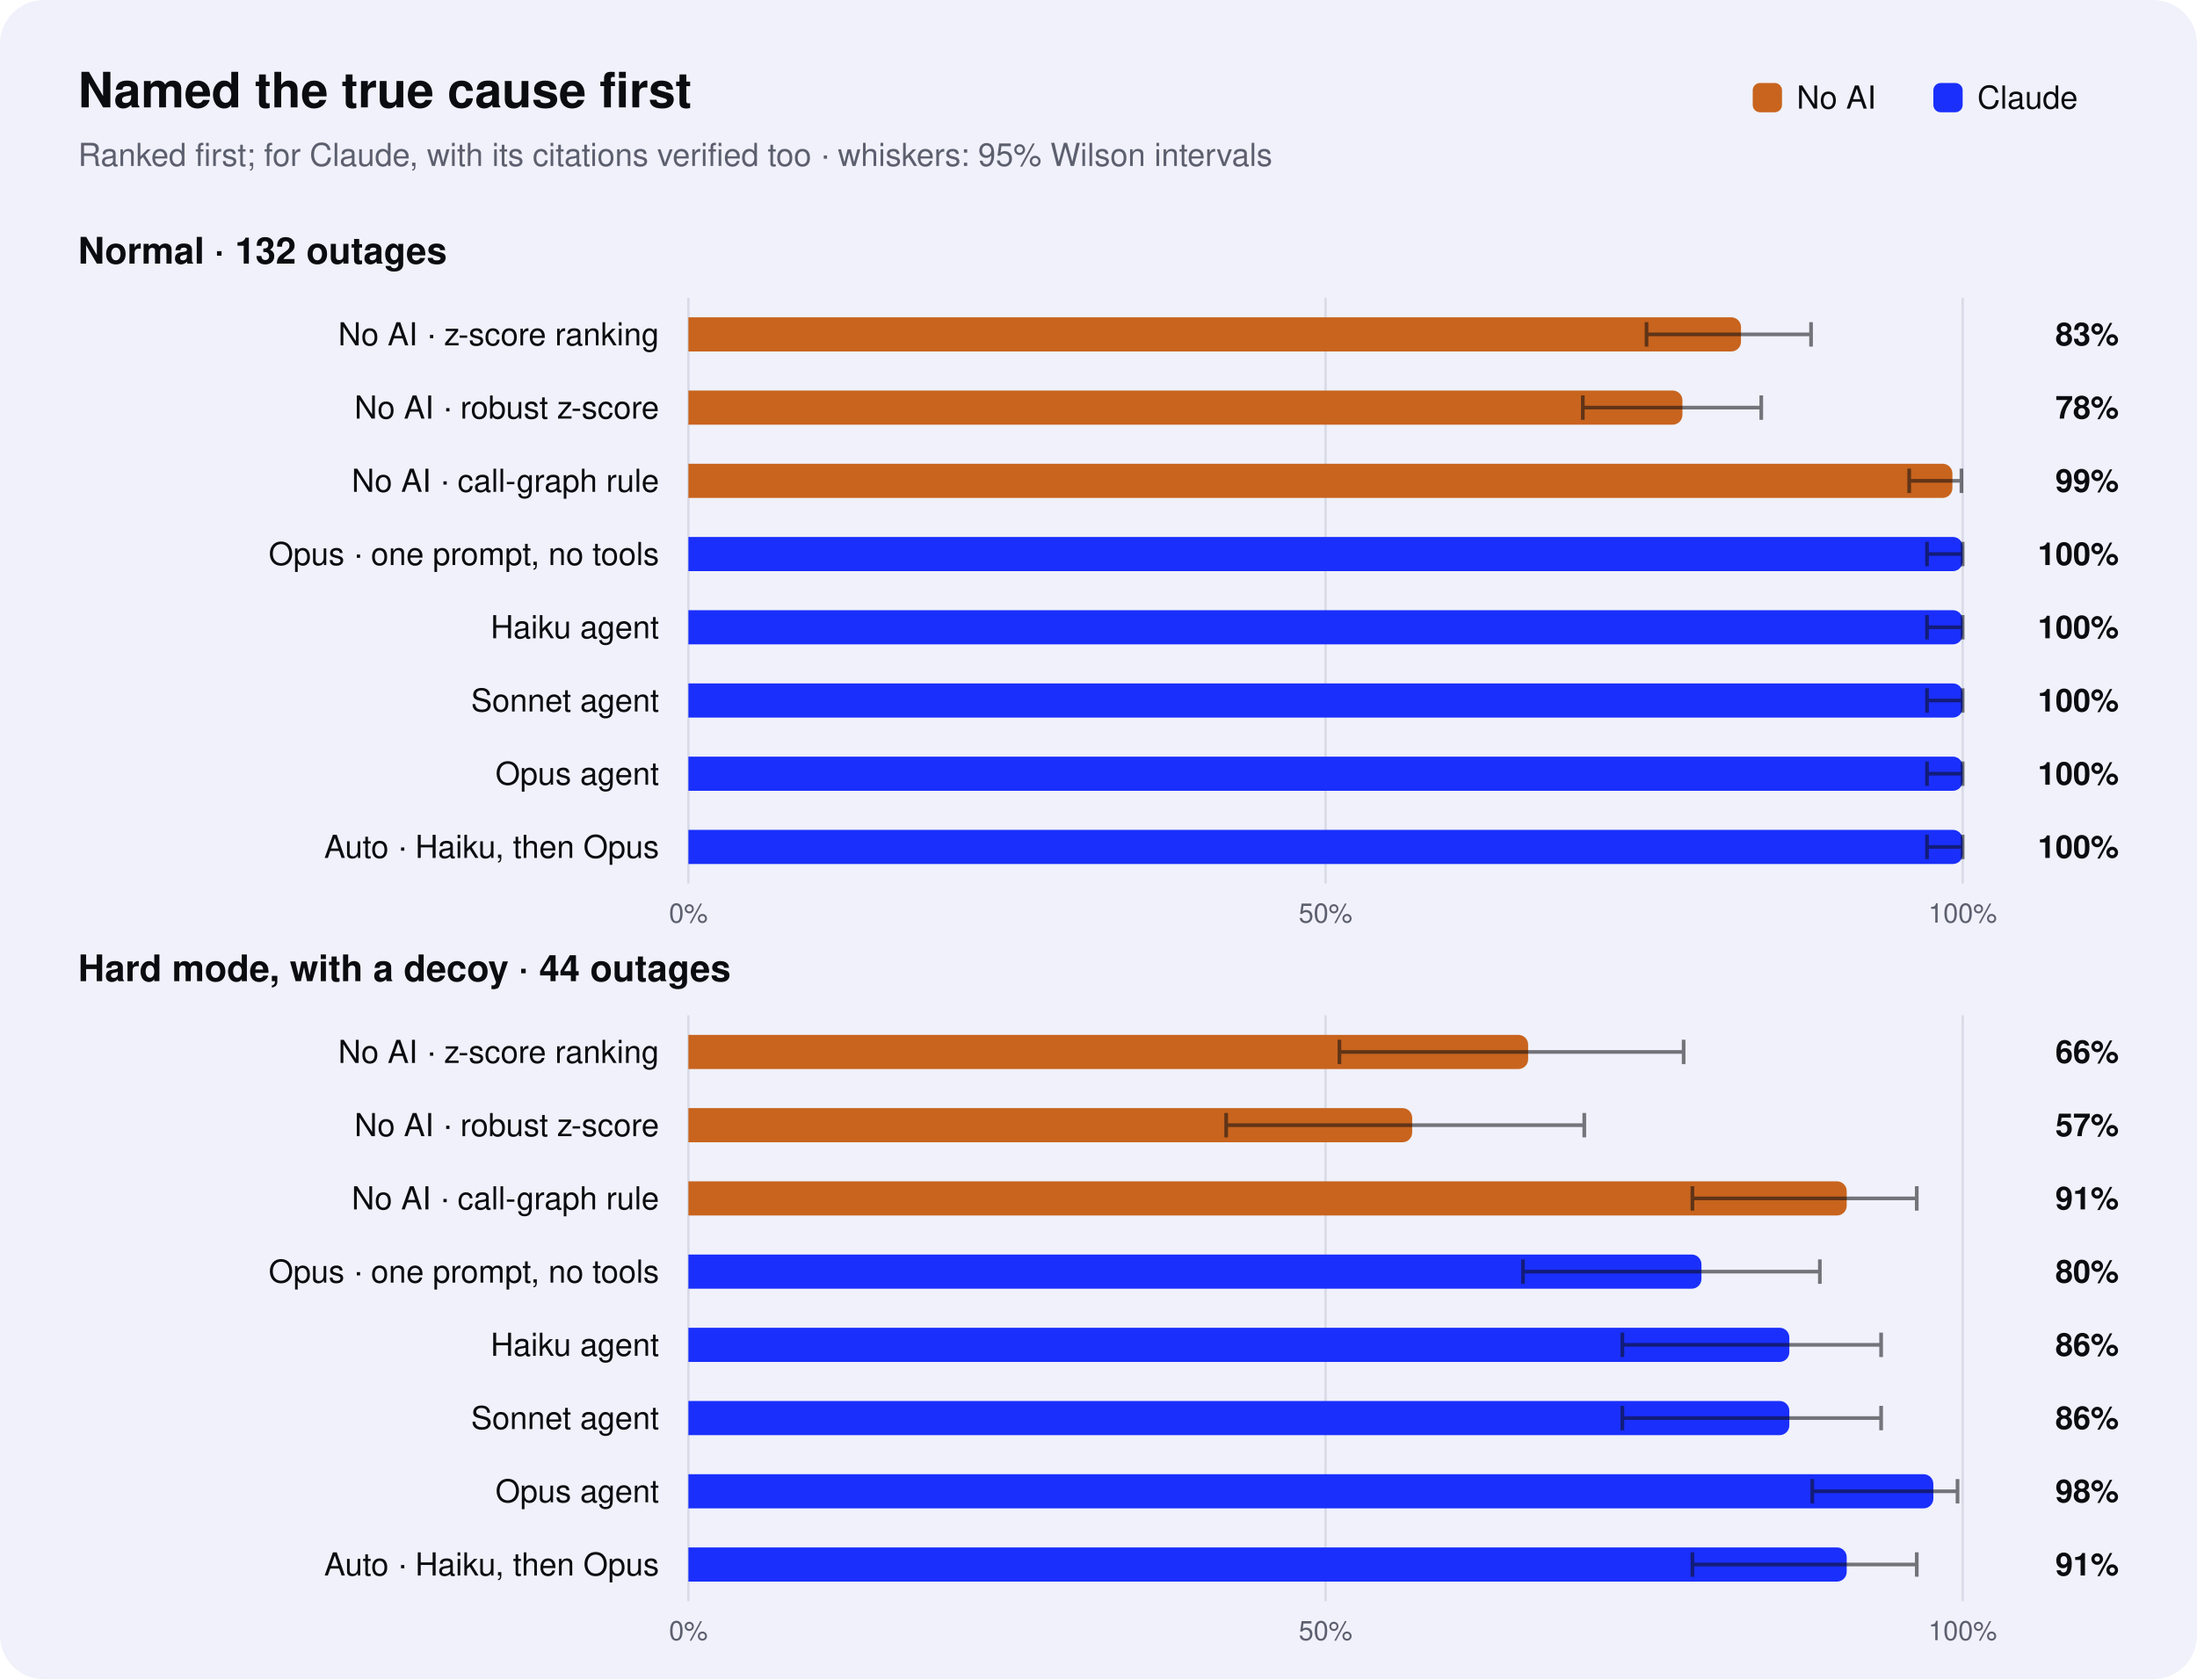
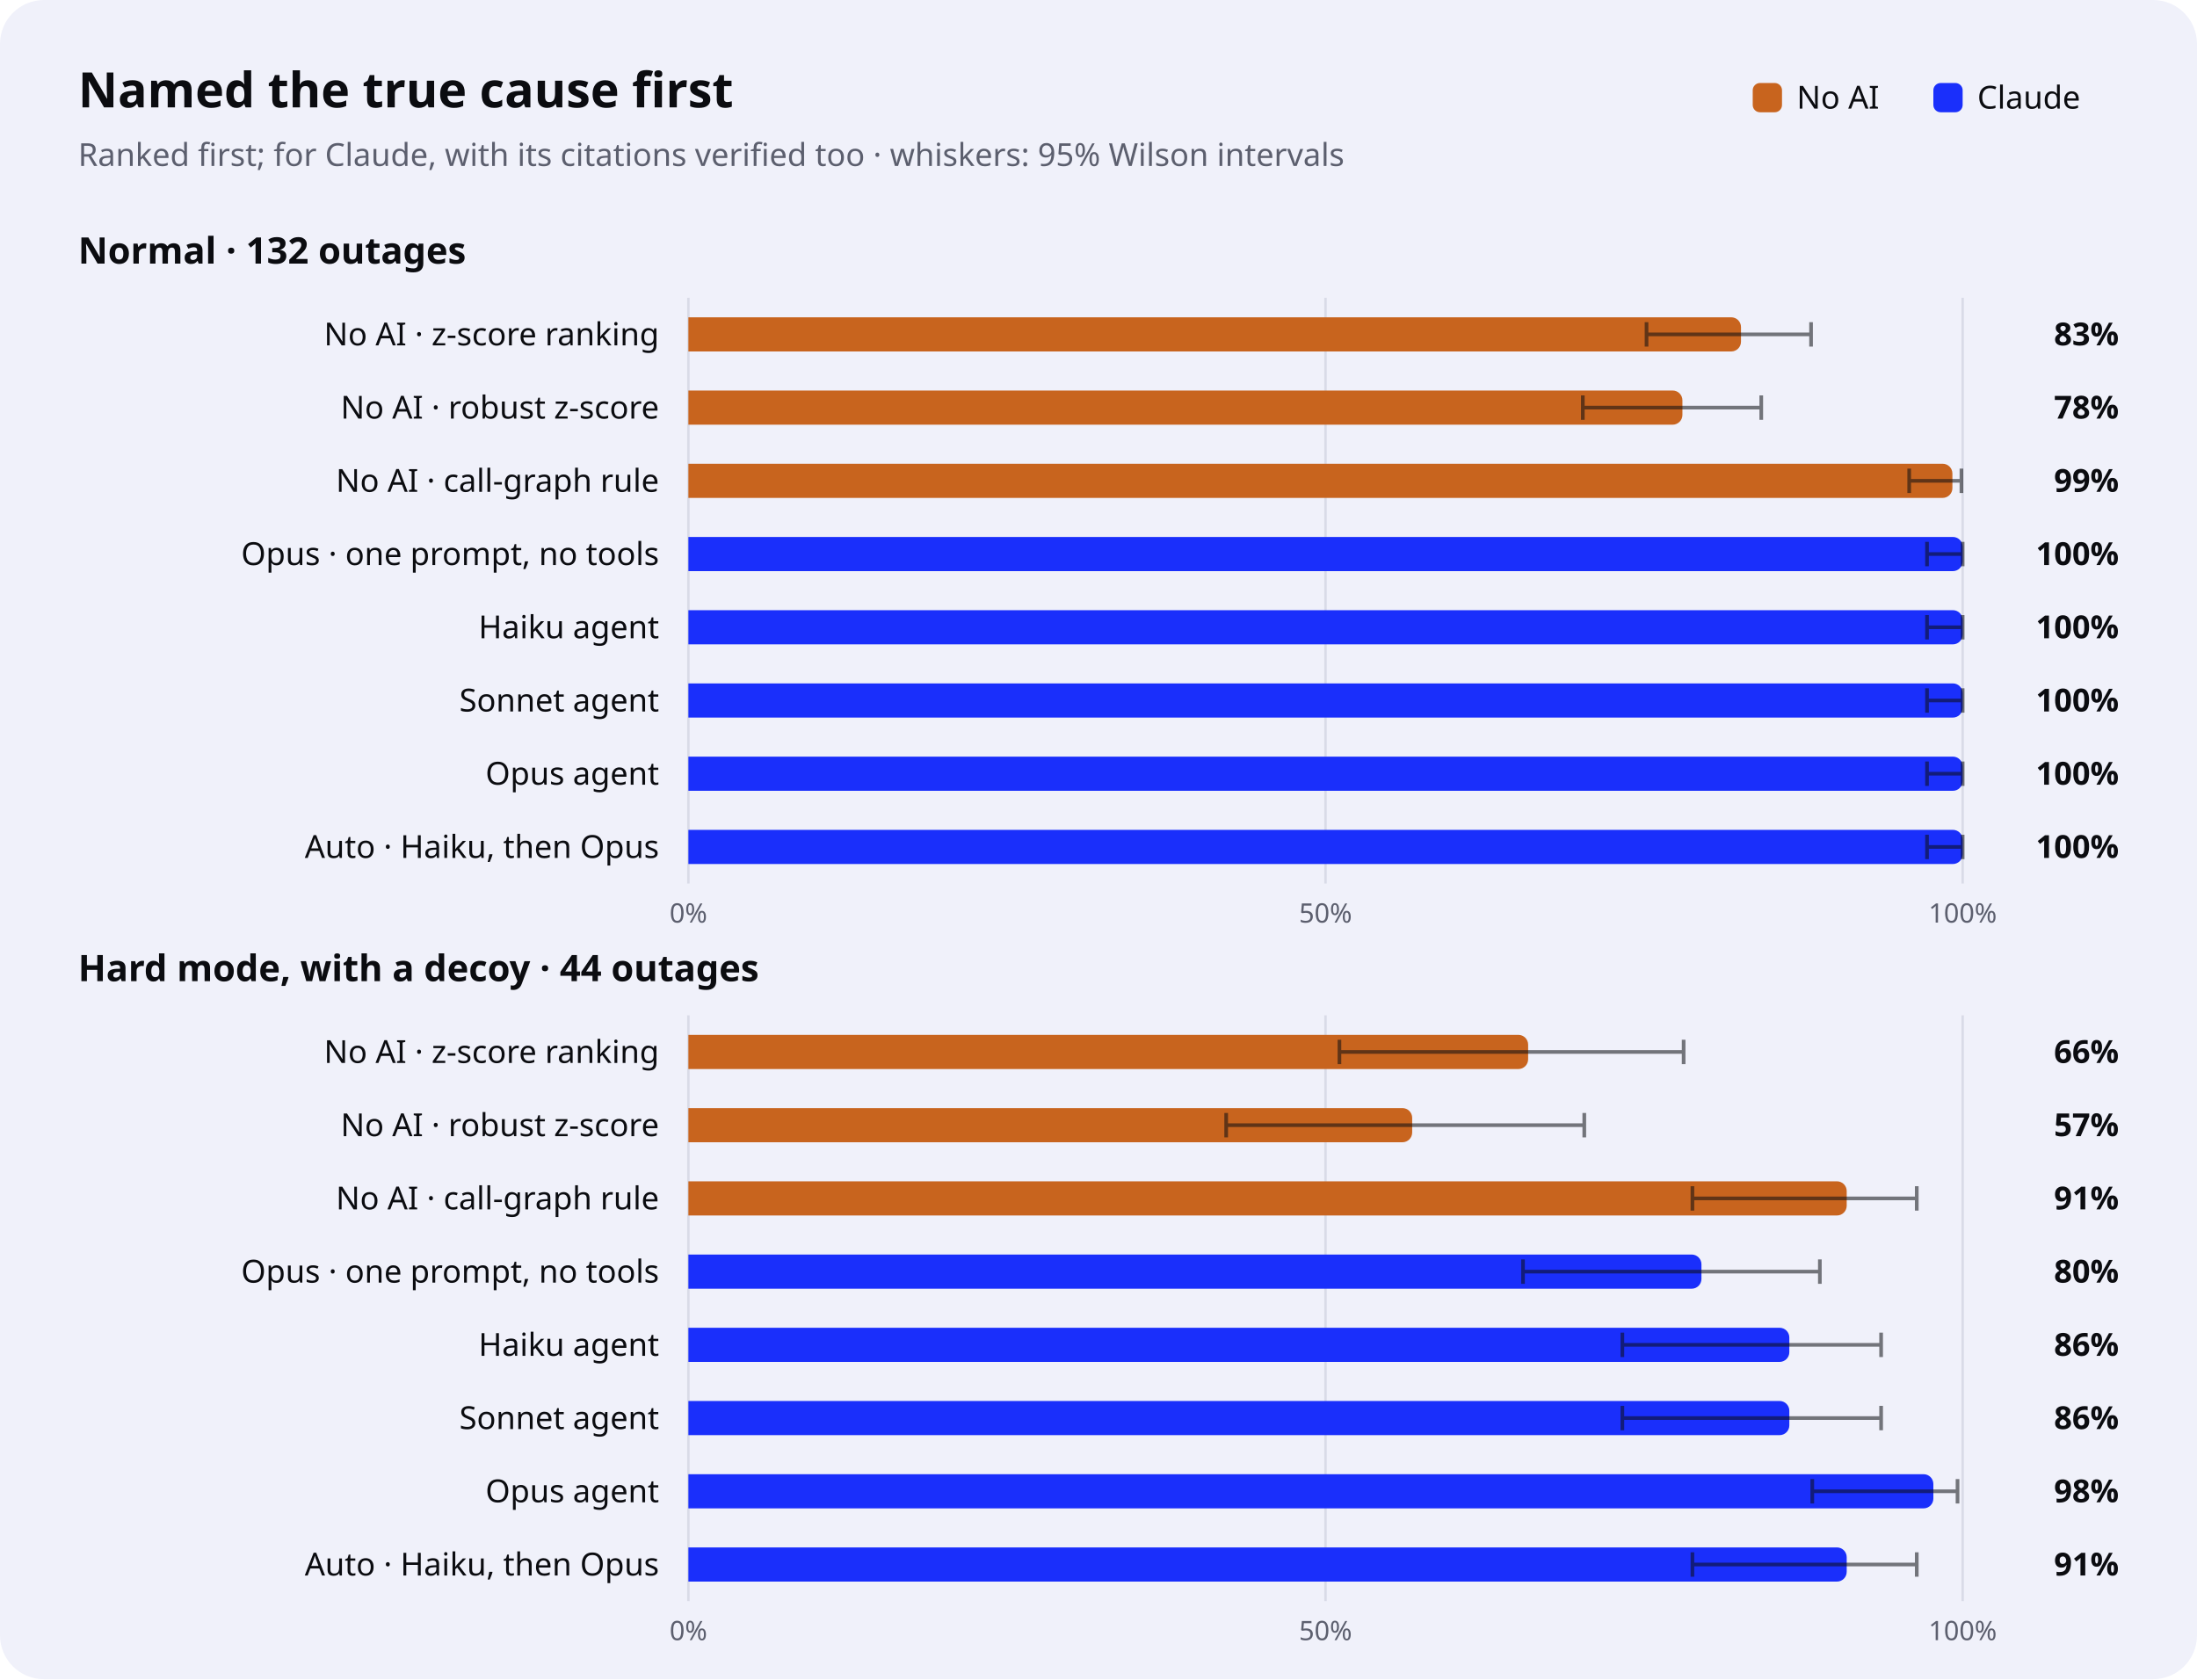
- <svg xmlns="http://www.w3.org/2000/svg" width="900" height="688" viewBox="0 0 900 688" font-family="Geist, -apple-system, 'Segoe UI', Helvetica, Arial, sans-serif" role="img" aria-labelledby="t d">
+ <svg xmlns="http://www.w3.org/2000/svg" width="900" height="688" viewBox="0 0 900 688" font-family="Geist, system-ui, sans-serif" role="img" aria-labelledby="t d">
  <rect width="900" height="688" rx="18" fill="#f0f1fa" />
  <text x="32" y="44" font-size="20" font-weight="600" fill="#0b0c10">Named the true cause first</text>
  <text x="32" y="68" font-size="13" fill="#5c5f6e">Ranked first; for Claude, with its citations verified too · whiskers: 95% Wilson intervals</text>
  <rect x="718" y="34" width="12" height="12" rx="3" fill="#c8641e" />
  <text x="736" y="44.5" font-size="13" fill="#0b0c10">No AI</text>
  <rect x="792" y="34" width="12" height="12" rx="3" fill="#1a2ffb" />
  <text x="810" y="44.5" font-size="13" fill="#0b0c10">Claude</text>
  <text x="32" y="108" font-size="15" font-weight="600" fill="#0b0c10">Normal · 132 outages</text>
  <line x1="282.0" x2="282.0" y1="122" y2="362" stroke="#d9dbe7" stroke-width="1" />
  <line x1="543.0" x2="543.0" y1="122" y2="362" stroke="#d9dbe7" stroke-width="1" />
  <line x1="804.0" x2="804.0" y1="122" y2="362" stroke="#d9dbe7" stroke-width="1" />
  <text x="270" y="141.5" font-size="13" text-anchor="end" fill="#0b0c10">No AI · z-score ranking</text>
  <path d="M282,130.0 h427.2 a4,4 0 0 1 4,4 v6 a4,4 0 0 1 -4,4 h-427.2 z" fill="#c8641e" />
  <path d="M674.5,137.0 H741.9 M674.5,132.0 v10 M741.9,132.0 v10" stroke="#0b0c10" stroke-width="1.5" fill="none" opacity="0.55" />
  <text x="868" y="141.5" font-size="13" font-weight="600" text-anchor="end" fill="#0b0c10">83%</text>
  <text x="270" y="171.5" font-size="13" text-anchor="end" fill="#0b0c10">No AI · robust z-score</text>
  <path d="M282,160.0 h403.2 a4,4 0 0 1 4,4 v6 a4,4 0 0 1 -4,4 h-403.2 z" fill="#c8641e" />
  <path d="M648.4,167.0 H721.5 M648.4,162.0 v10 M721.5,162.0 v10" stroke="#0b0c10" stroke-width="1.5" fill="none" opacity="0.55" />
  <text x="868" y="171.5" font-size="13" font-weight="600" text-anchor="end" fill="#0b0c10">78%</text>
  <text x="270" y="201.5" font-size="13" text-anchor="end" fill="#0b0c10">No AI · call-graph rule</text>
  <path d="M282,190.0 h513.8 a4,4 0 0 1 4,4 v6 a4,4 0 0 1 -4,4 h-513.8 z" fill="#c8641e" />
  <path d="M782.1,197.0 H803.5 M782.1,192.0 v10 M803.5,192.0 v10" stroke="#0b0c10" stroke-width="1.5" fill="none" opacity="0.55" />
  <text x="868" y="201.5" font-size="13" font-weight="600" text-anchor="end" fill="#0b0c10">99%</text>
  <text x="270" y="231.5" font-size="13" text-anchor="end" fill="#0b0c10">Opus · one prompt, no tools</text>
  <path d="M282,220.0 h518.0 a4,4 0 0 1 4,4 v6 a4,4 0 0 1 -4,4 h-518.0 z" fill="#1a2ffb" />
  <path d="M789.4,227.0 H804.0 M789.4,222.0 v10 M804.0,222.0 v10" stroke="#0b0c10" stroke-width="1.5" fill="none" opacity="0.55" />
  <text x="868" y="231.5" font-size="13" font-weight="600" text-anchor="end" fill="#0b0c10">100%</text>
  <text x="270" y="261.5" font-size="13" text-anchor="end" fill="#0b0c10">Haiku agent</text>
  <path d="M282,250.0 h518.0 a4,4 0 0 1 4,4 v6 a4,4 0 0 1 -4,4 h-518.0 z" fill="#1a2ffb" />
  <path d="M789.4,257.0 H804.0 M789.4,252.0 v10 M804.0,252.0 v10" stroke="#0b0c10" stroke-width="1.5" fill="none" opacity="0.55" />
  <text x="868" y="261.5" font-size="13" font-weight="600" text-anchor="end" fill="#0b0c10">100%</text>
  <text x="270" y="291.5" font-size="13" text-anchor="end" fill="#0b0c10">Sonnet agent</text>
  <path d="M282,280.0 h518.0 a4,4 0 0 1 4,4 v6 a4,4 0 0 1 -4,4 h-518.0 z" fill="#1a2ffb" />
  <path d="M789.4,287.0 H804.0 M789.4,282.0 v10 M804.0,282.0 v10" stroke="#0b0c10" stroke-width="1.5" fill="none" opacity="0.55" />
  <text x="868" y="291.5" font-size="13" font-weight="600" text-anchor="end" fill="#0b0c10">100%</text>
  <text x="270" y="321.5" font-size="13" text-anchor="end" fill="#0b0c10">Opus agent</text>
  <path d="M282,310.0 h518.0 a4,4 0 0 1 4,4 v6 a4,4 0 0 1 -4,4 h-518.0 z" fill="#1a2ffb" />
  <path d="M789.4,317.0 H804.0 M789.4,312.0 v10 M804.0,312.0 v10" stroke="#0b0c10" stroke-width="1.5" fill="none" opacity="0.55" />
  <text x="868" y="321.5" font-size="13" font-weight="600" text-anchor="end" fill="#0b0c10">100%</text>
  <text x="270" y="351.5" font-size="13" text-anchor="end" fill="#0b0c10">Auto · Haiku, then Opus</text>
  <path d="M282,340.0 h518.0 a4,4 0 0 1 4,4 v6 a4,4 0 0 1 -4,4 h-518.0 z" fill="#1a2ffb" />
  <path d="M789.4,347.0 H804.0 M789.4,342.0 v10 M804.0,342.0 v10" stroke="#0b0c10" stroke-width="1.5" fill="none" opacity="0.55" />
  <text x="868" y="351.5" font-size="13" font-weight="600" text-anchor="end" fill="#0b0c10">100%</text>
  <text x="282.0" y="378" font-size="11" text-anchor="middle" fill="#5c5f6e">0%</text>
  <text x="543.0" y="378" font-size="11" text-anchor="middle" fill="#5c5f6e">50%</text>
  <text x="804.0" y="378" font-size="11" text-anchor="middle" fill="#5c5f6e">100%</text>
  <text x="32" y="402" font-size="15" font-weight="600" fill="#0b0c10">Hard mode, with a decoy · 44 outages</text>
  <line x1="282.0" x2="282.0" y1="416" y2="656" stroke="#d9dbe7" stroke-width="1" />
  <line x1="543.0" x2="543.0" y1="416" y2="656" stroke="#d9dbe7" stroke-width="1" />
  <line x1="804.0" x2="804.0" y1="416" y2="656" stroke="#d9dbe7" stroke-width="1" />
  <text x="270" y="435.5" font-size="13" text-anchor="end" fill="#0b0c10">No AI · z-score ranking</text>
  <path d="M282,424.0 h340.0 a4,4 0 0 1 4,4 v6 a4,4 0 0 1 -4,4 h-340.0 z" fill="#c8641e" />
  <path d="M548.7,431.0 H689.7 M548.7,426.0 v10 M689.7,426.0 v10" stroke="#0b0c10" stroke-width="1.5" fill="none" opacity="0.55" />
  <text x="868" y="435.5" font-size="13" font-weight="600" text-anchor="end" fill="#0b0c10">66%</text>
  <text x="270" y="465.5" font-size="13" text-anchor="end" fill="#0b0c10">No AI · robust z-score</text>
  <path d="M282,454.0 h292.5 a4,4 0 0 1 4,4 v6 a4,4 0 0 1 -4,4 h-292.5 z" fill="#c8641e" />
  <path d="M502.3,461.0 H649.0 M502.3,456.0 v10 M649.0,456.0 v10" stroke="#0b0c10" stroke-width="1.5" fill="none" opacity="0.55" />
  <text x="868" y="465.5" font-size="13" font-weight="600" text-anchor="end" fill="#0b0c10">57%</text>
  <text x="270" y="495.5" font-size="13" text-anchor="end" fill="#0b0c10">No AI · call-graph rule</text>
  <path d="M282,484.0 h470.5 a4,4 0 0 1 4,4 v6 a4,4 0 0 1 -4,4 h-470.5 z" fill="#c8641e" />
  <path d="M693.3,491.0 H785.2 M693.3,486.0 v10 M785.2,486.0 v10" stroke="#0b0c10" stroke-width="1.5" fill="none" opacity="0.55" />
  <text x="868" y="495.5" font-size="13" font-weight="600" text-anchor="end" fill="#0b0c10">91%</text>
  <text x="270" y="525.5" font-size="13" text-anchor="end" fill="#0b0c10">Opus · one prompt, no tools</text>
  <path d="M282,514.0 h411.0 a4,4 0 0 1 4,4 v6 a4,4 0 0 1 -4,4 h-411.0 z" fill="#1a2ffb" />
  <path d="M623.9,521.0 H745.5 M623.9,516.0 v10 M745.5,516.0 v10" stroke="#0b0c10" stroke-width="1.5" fill="none" opacity="0.55" />
  <text x="868" y="525.5" font-size="13" font-weight="600" text-anchor="end" fill="#0b0c10">80%</text>
  <text x="270" y="555.5" font-size="13" text-anchor="end" fill="#0b0c10">Haiku agent</text>
  <path d="M282,544.0 h447.0 a4,4 0 0 1 4,4 v6 a4,4 0 0 1 -4,4 h-447.0 z" fill="#1a2ffb" />
  <path d="M664.6,551.0 H770.6 M664.6,546.0 v10 M770.6,546.0 v10" stroke="#0b0c10" stroke-width="1.5" fill="none" opacity="0.55" />
  <text x="868" y="555.5" font-size="13" font-weight="600" text-anchor="end" fill="#0b0c10">86%</text>
  <text x="270" y="585.5" font-size="13" text-anchor="end" fill="#0b0c10">Sonnet agent</text>
  <path d="M282,574.0 h447.0 a4,4 0 0 1 4,4 v6 a4,4 0 0 1 -4,4 h-447.0 z" fill="#1a2ffb" />
  <path d="M664.6,581.0 H770.6 M664.6,576.0 v10 M770.6,576.0 v10" stroke="#0b0c10" stroke-width="1.5" fill="none" opacity="0.55" />
  <text x="868" y="585.5" font-size="13" font-weight="600" text-anchor="end" fill="#0b0c10">86%</text>
  <text x="270" y="615.5" font-size="13" text-anchor="end" fill="#0b0c10">Opus agent</text>
  <path d="M282,604.0 h506.0 a4,4 0 0 1 4,4 v6 a4,4 0 0 1 -4,4 h-506.0 z" fill="#1a2ffb" />
  <path d="M742.4,611.0 H801.9 M742.4,606.0 v10 M801.9,606.0 v10" stroke="#0b0c10" stroke-width="1.5" fill="none" opacity="0.55" />
  <text x="868" y="615.5" font-size="13" font-weight="600" text-anchor="end" fill="#0b0c10">98%</text>
  <text x="270" y="645.5" font-size="13" text-anchor="end" fill="#0b0c10">Auto · Haiku, then Opus</text>
  <path d="M282,634.0 h470.5 a4,4 0 0 1 4,4 v6 a4,4 0 0 1 -4,4 h-470.5 z" fill="#1a2ffb" />
  <path d="M693.3,641.0 H785.2 M693.3,636.0 v10 M785.2,636.0 v10" stroke="#0b0c10" stroke-width="1.5" fill="none" opacity="0.55" />
  <text x="868" y="645.5" font-size="13" font-weight="600" text-anchor="end" fill="#0b0c10">91%</text>
  <text x="282.0" y="672" font-size="11" text-anchor="middle" fill="#5c5f6e">0%</text>
  <text x="543.0" y="672" font-size="11" text-anchor="middle" fill="#5c5f6e">50%</text>
  <text x="804.0" y="672" font-size="11" text-anchor="middle" fill="#5c5f6e">100%</text>
</svg>
